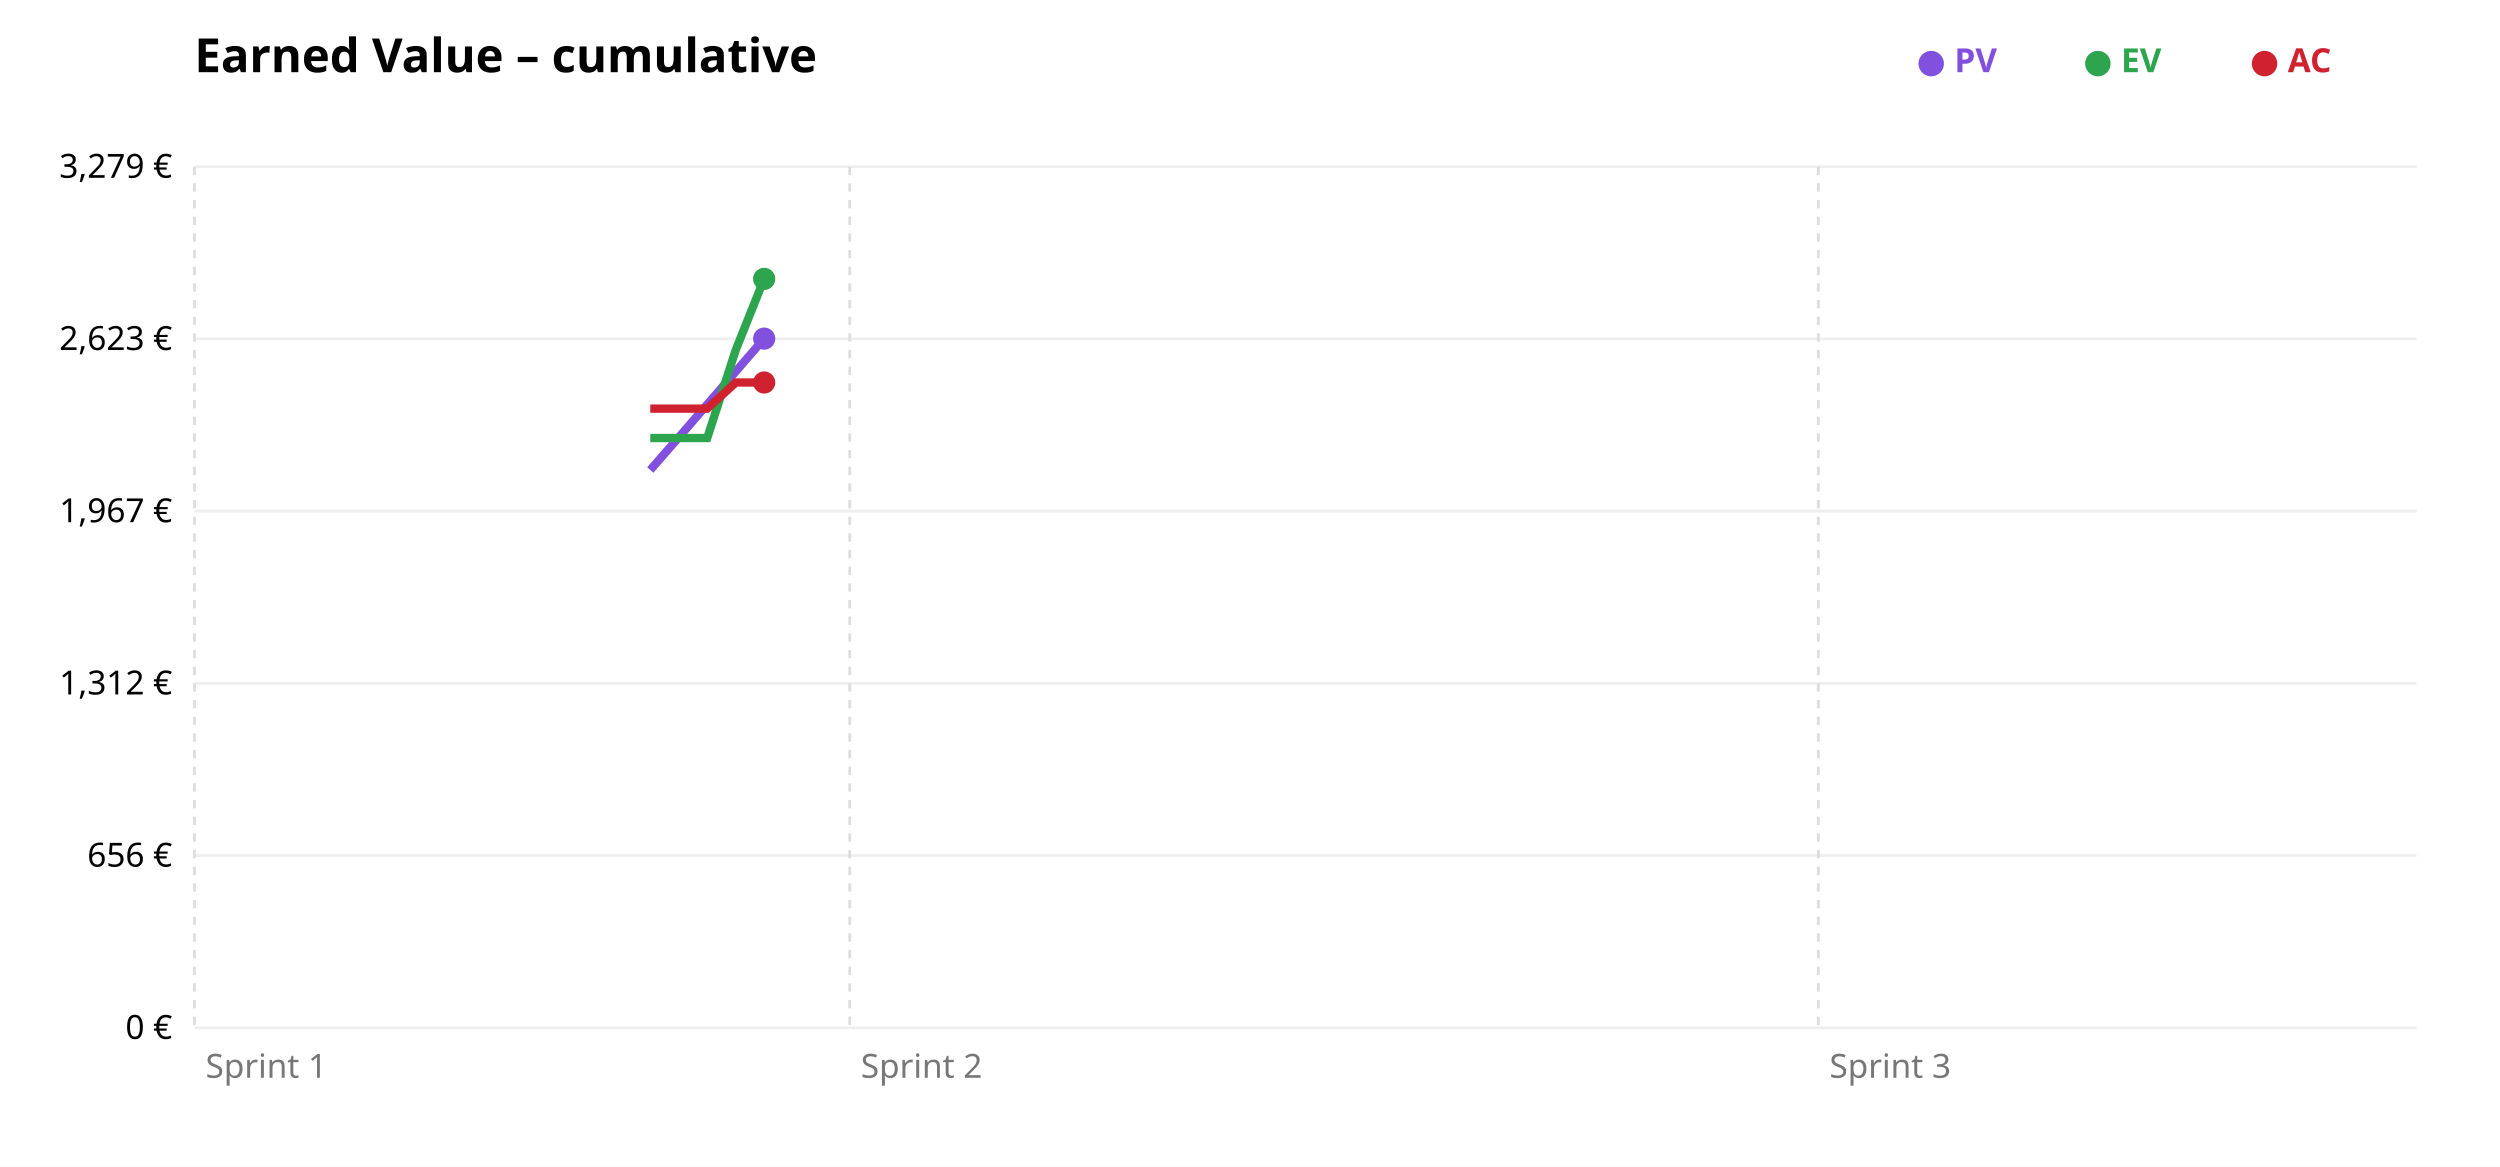
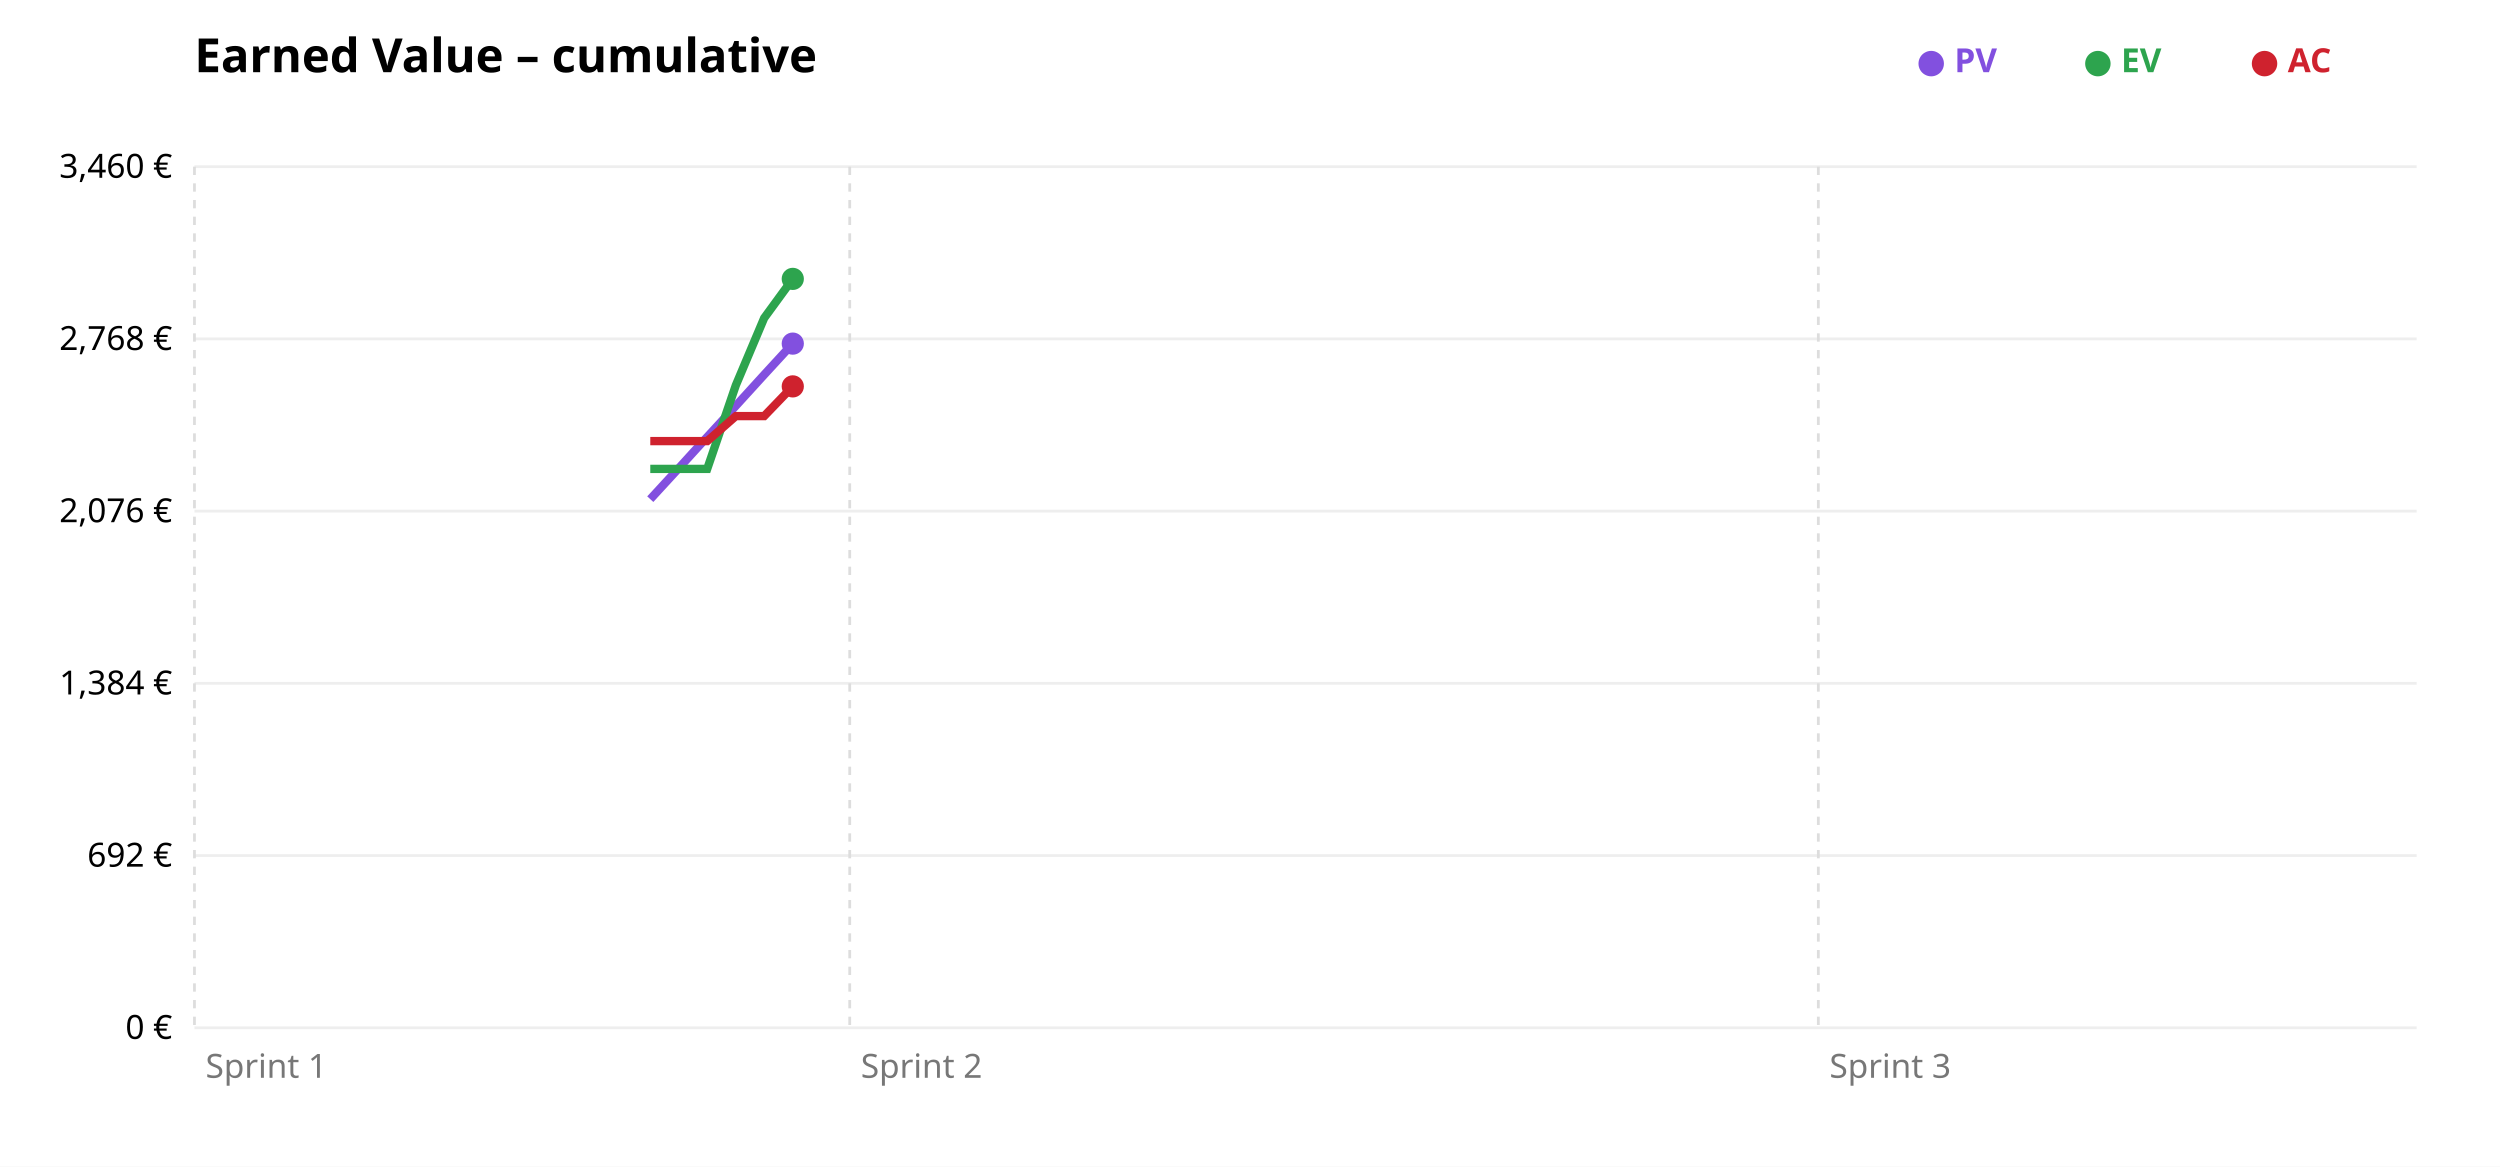
<svg xmlns="http://www.w3.org/2000/svg" width="900" height="420" font-family="sans-serif" font-size="12">
  <rect width="100%" height="100%" fill="white" />
  <text x="70" y="26" font-size="17" font-weight="bold">Earned Value – cumulative</text>
  <line x1="70" y1="370.0" x2="870" y2="370.0" stroke="#eee" />
  <text x="62" y="374.0" text-anchor="end">0 €</text>
  <line x1="70" y1="308.0" x2="870" y2="308.0" stroke="#eee" />
-   <text x="62" y="312.0" text-anchor="end">656 €</text>
+   <text x="62" y="312.0" text-anchor="end">692 €</text>
  <line x1="70" y1="246.0" x2="870" y2="246.0" stroke="#eee" />
-   <text x="62" y="250.0" text-anchor="end">1,312 €</text>
+   <text x="62" y="250.0" text-anchor="end">1,384 €</text>
  <line x1="70" y1="184.0" x2="870" y2="184.0" stroke="#eee" />
-   <text x="62" y="188.0" text-anchor="end">1,967 €</text>
+   <text x="62" y="188.0" text-anchor="end">2,076 €</text>
  <line x1="70" y1="122.0" x2="870" y2="122.0" stroke="#eee" />
-   <text x="62" y="126.0" text-anchor="end">2,623 €</text>
+   <text x="62" y="126.0" text-anchor="end">2,768 €</text>
  <line x1="70" y1="60.0" x2="870" y2="60.0" stroke="#eee" />
-   <text x="62" y="64.0" text-anchor="end">3,279 €</text>
+   <text x="62" y="64.0" text-anchor="end">3,460 €</text>
  <line x1="70.0" y1="60" x2="70.0" y2="370" stroke="#ddd" stroke-dasharray="3 3" />
  <text x="74.0" y="388" fill="#777">Sprint 1</text>
  <line x1="305.9" y1="60" x2="305.9" y2="370" stroke="#ddd" stroke-dasharray="3 3" />
  <text x="309.9" y="388" fill="#777">Sprint 2</text>
  <line x1="654.6" y1="60" x2="654.6" y2="370" stroke="#ddd" stroke-dasharray="3 3" />
  <text x="658.6" y="388" fill="#777">Sprint 3</text>
-   <polyline points="234.1,169.2 244.4,157.4 254.6,145.6 264.9,133.7 275.1,121.9" fill="none" stroke="#8250df" stroke-width="3" />
-   <circle cx="275.1" cy="121.9" r="4" fill="#8250df" />
+   <polyline points="234.1,179.7 244.4,168.5 254.6,157.3 264.9,146.1 275.1,134.9 285.4,123.7" fill="none" stroke="#8250df" stroke-width="3" />
+   <circle cx="285.4" cy="123.7" r="4" fill="#8250df" />
  <text x="690" y="26" fill="#8250df" font-weight="bold">● PV</text>
-   <polyline points="234.1,157.7 244.4,157.7 254.6,157.7 264.9,125.9 275.1,100.4" fill="none" stroke="#2da44e" stroke-width="3" />
-   <circle cx="275.1" cy="100.4" r="4" fill="#2da44e" />
+   <polyline points="234.1,168.8 244.4,168.8 254.6,168.8 264.9,138.7 275.1,114.5 285.4,100.4" fill="none" stroke="#2da44e" stroke-width="3" />
+   <circle cx="285.4" cy="100.4" r="4" fill="#2da44e" />
  <text x="750" y="26" fill="#2da44e" font-weight="bold">● EV</text>
-   <polyline points="234.1,147.1 244.4,147.1 254.6,147.1 264.9,137.7 275.1,137.7" fill="none" stroke="#cf222e" stroke-width="3" />
-   <circle cx="275.1" cy="137.7" r="4" fill="#cf222e" />
+   <polyline points="234.1,158.8 244.4,158.8 254.6,158.8 264.9,149.8 275.1,149.8 285.4,139.1" fill="none" stroke="#cf222e" stroke-width="3" />
+   <circle cx="285.4" cy="139.1" r="4" fill="#cf222e" />
  <text x="810" y="26" fill="#cf222e" font-weight="bold">● AC</text>
</svg>
